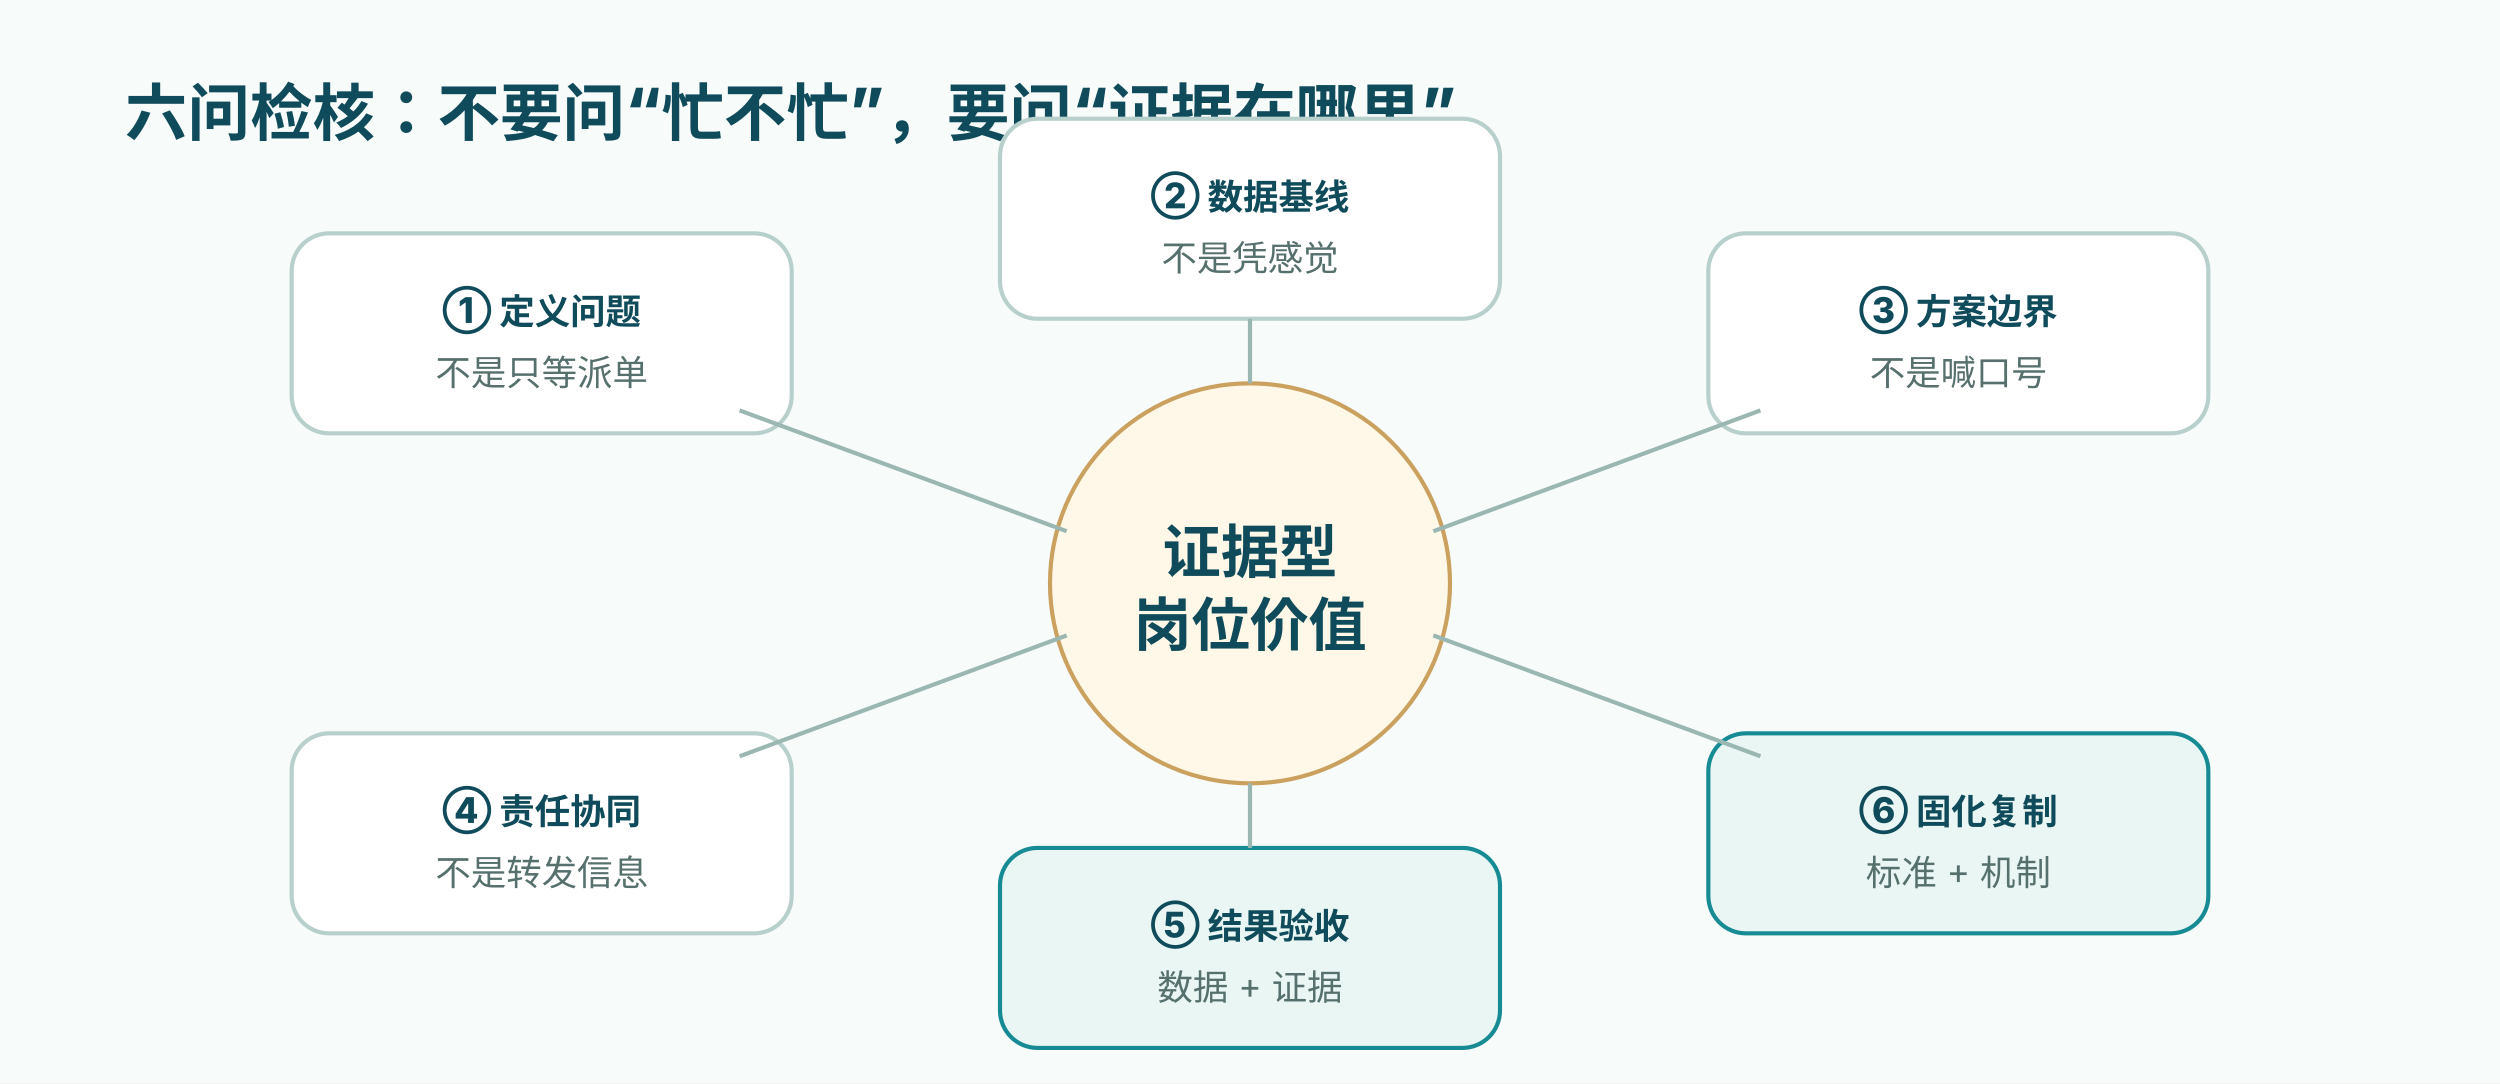
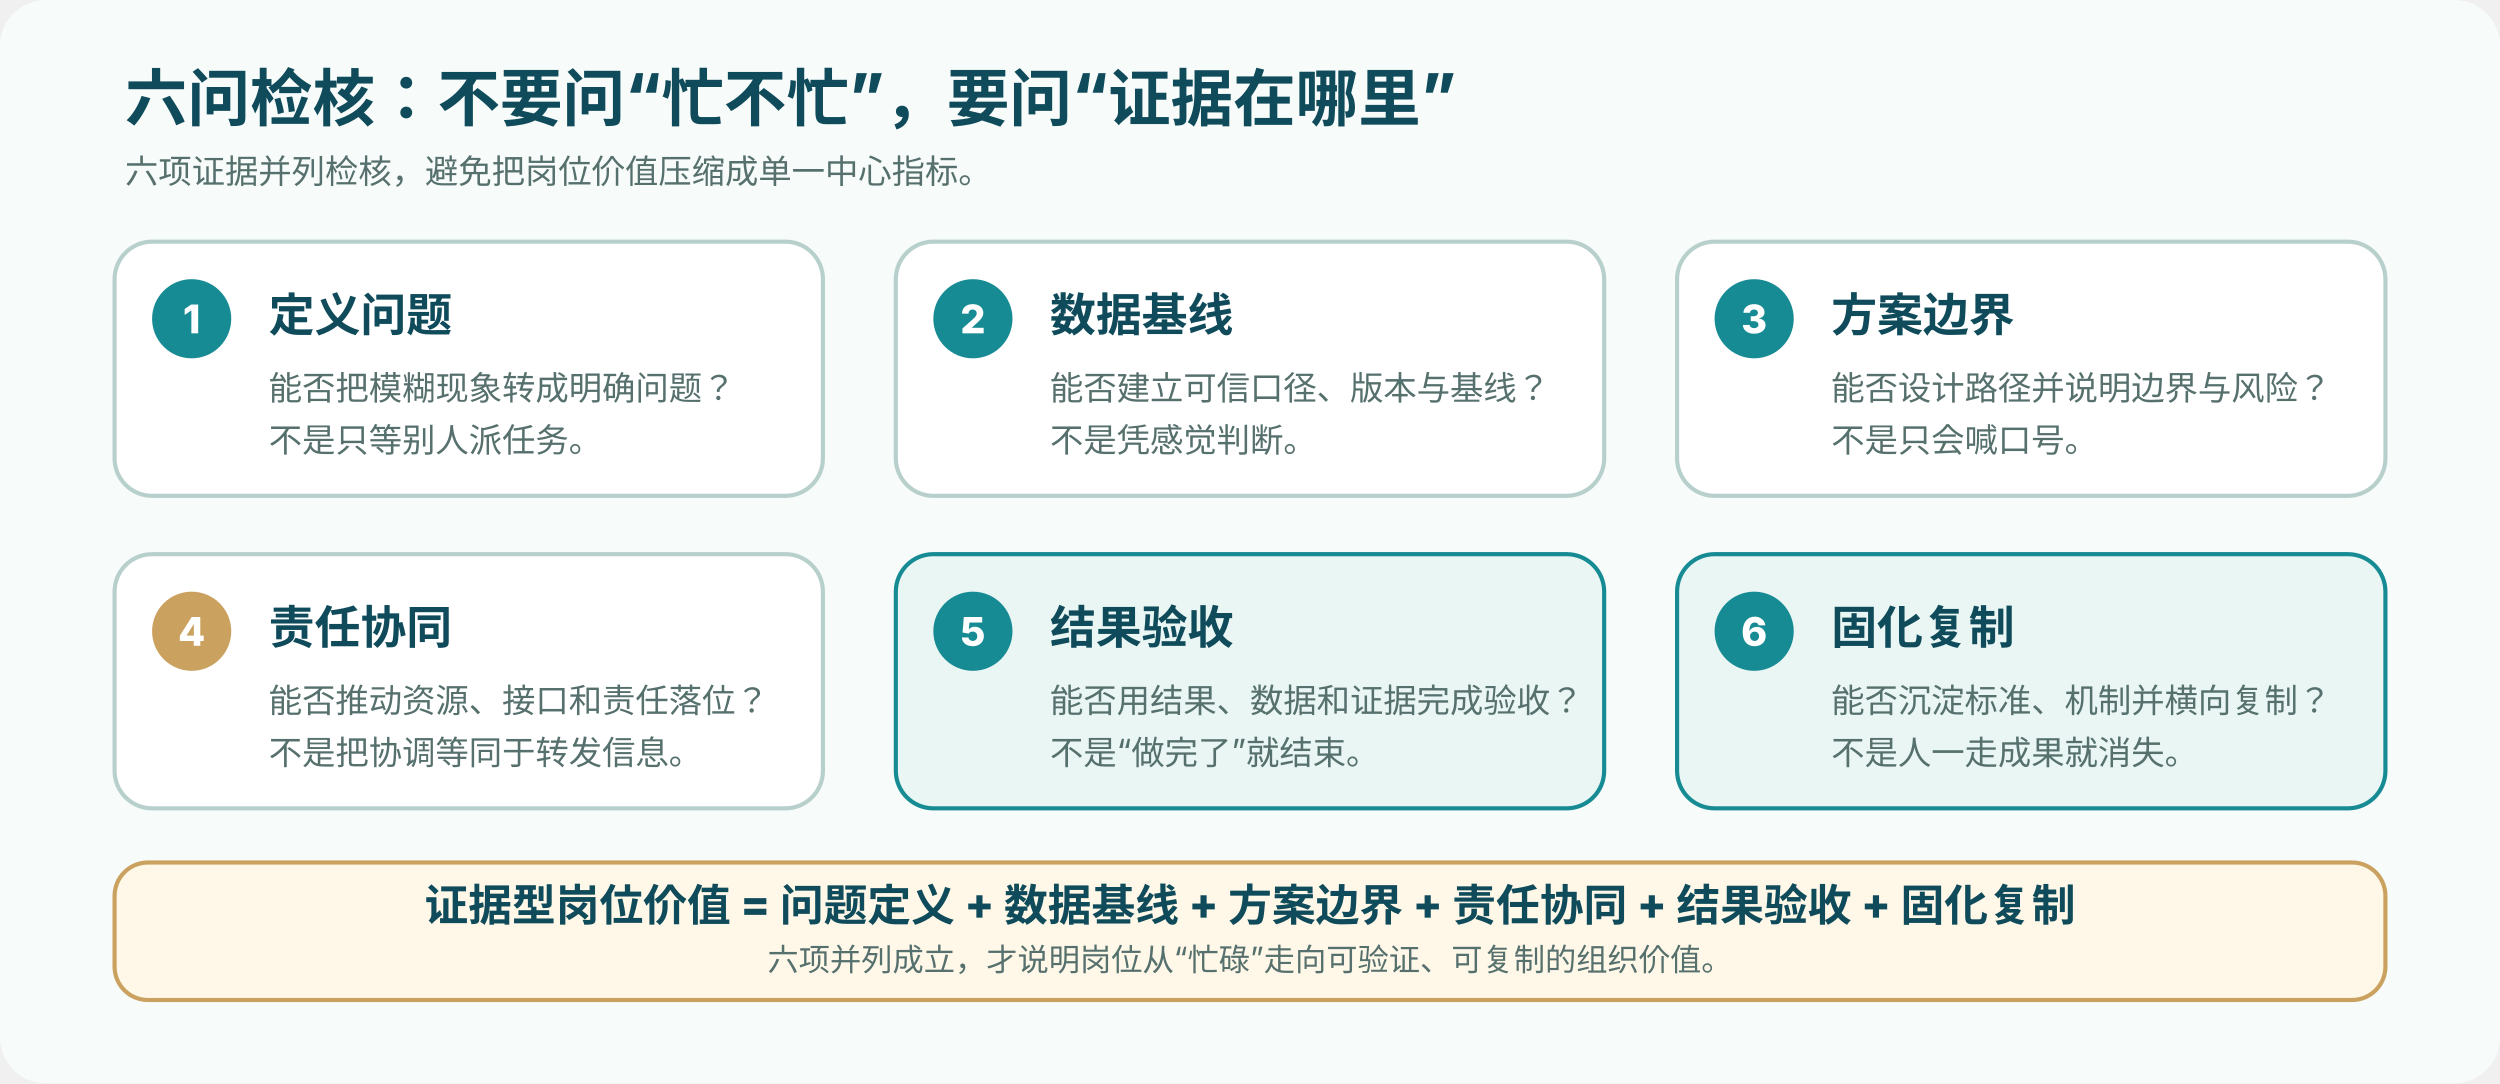
- <svg xmlns="http://www.w3.org/2000/svg" viewBox="0 0 1200 520" role="img" aria-labelledby="t d">
-   <style>text{font-family:-apple-system,BlinkMacSystemFont,"Segoe UI","PingFang SC","Microsoft YaHei",sans-serif}.t{fill:#0f4b5a;font-weight:800}.s{fill:#56706d}.box{fill:#fff;stroke:#b8d0cc;stroke-width:2}.accent{fill:#e9f6f4;stroke:#178b94;stroke-width:2}.gold{fill:#fff8e8;stroke:#caa15f;stroke-width:2}.line{stroke:#178b94;stroke-width:3;fill:none;stroke-linecap:round;stroke-linejoin:round}.muted{stroke:#9bb7b2;stroke-width:2;fill:none}</style>
-   <rect width="1200" height="520" fill="#f7fbfa" />
-   <text x="60" y="65" class="t" font-size="30">六问检核：不要问“忙不忙”，要问“证据在哪里”</text>
-   <g transform="translate(600 280)">
-     <circle r="96" class="gold" />
-     <text text-anchor="middle" class="t" font-size="28" y="-5">证据型</text>
-     <text text-anchor="middle" class="t" font-size="28" y="30">岗位价值</text>
-     <g font-size="17" text-anchor="middle">
-       <g transform="translate(-340 -120)">
-         <rect x="-120" y="-48" width="240" height="96" rx="18" class="box" />
-         <text class="t" y="-5">① 定义问题</text>
-         <text class="s" y="25">不是只等派单</text>
-       </g>
-       <g transform="translate(0 -175)">
-         <rect x="-120" y="-48" width="240" height="96" rx="18" class="box" />
-         <text class="t" y="-5">② 数据基线</text>
-         <text class="s" y="25">不是凭感觉</text>
-       </g>
-       <g transform="translate(340 -120)">
-         <rect x="-120" y="-48" width="240" height="96" rx="18" class="box" />
-         <text class="t" y="-5">③ 方案边界</text>
-         <text class="s" y="25">不是喊口号</text>
-       </g>
-       <g transform="translate(-340 120)">
-         <rect x="-120" y="-48" width="240" height="96" rx="18" class="box" />
-         <text class="t" y="-5">④ 责任协同</text>
-         <text class="s" y="25">不是转发信息</text>
-       </g>
-       <g transform="translate(0 175)">
-         <rect x="-120" y="-48" width="240" height="96" rx="18" class="accent" />
-         <text class="t" y="-5">⑤ 结果验收</text>
-         <text class="s" y="25">数据 + 证据</text>
-       </g>
-       <g transform="translate(340 120)">
-         <rect x="-120" y="-48" width="240" height="96" rx="18" class="accent" />
-         <text class="t" y="-5">⑥ 固化复制</text>
-         <text class="s" y="25">标准 + 机制</text>
-       </g>
+ <svg xmlns="http://www.w3.org/2000/svg" viewBox="0 0 1200 520" role="img" aria-labelledby="t d" preserveAspectRatio="xMidYMid meet">
+   <style>text{font-family:-apple-system,BlinkMacSystemFont,"Segoe UI","PingFang SC","Microsoft YaHei",sans-serif}.t{fill:#0f4b5a;font-weight:800}.s{fill:#56706d}.box{fill:#fff;stroke:#b8d0cc;stroke-width:2}.accent{fill:#e9f6f4;stroke:#178b94;stroke-width:2}.gold{fill:#fff8e8;stroke:#caa15f;stroke-width:2}.n{fill:#178b94}.ng{fill:#caa15f}.white{fill:#fff;font-weight:800}</style>
+   <rect width="1200" height="520" rx="22" fill="#f7fbfa" />
+   <text x="60" y="58" class="t" font-size="30">六问检核：不要问“忙不忙”，要问“证据在哪里”</text>
+   <text x="60" y="88" class="s" font-size="16">六项证据并列检核，避免把岗位价值压缩成单一中心指标。</text>
+   <g transform="translate(55 116)">
+     <g transform="translate(0 0)">
+       <rect class="box" width="340" height="122" rx="18" />
+       <rect class="n" x="18" y="18" width="38" height="38" rx="19" />
+       <text class="white" x="37" y="44" text-anchor="middle" font-size="19">1</text>
+       <text class="t" x="74" y="43" font-size="22">定义问题</text>
+       <text class="s" x="74" y="76" font-size="16">能否把模糊现象转成明确问题？</text>
+       <text class="s" x="74" y="101" font-size="16">不是只等别人派任务。</text>
    </g>
-     <path class="muted" d="M-245-83L-88-25M0-127V-96M245-83L88-25M-245 83L-88 25M0 127V96M245 83L88 25" />
+     <g transform="translate(375 0)">
+       <rect class="box" width="340" height="122" rx="18" />
+       <rect class="n" x="18" y="18" width="38" height="38" rx="19" />
+       <text class="white" x="37" y="44" text-anchor="middle" font-size="19">2</text>
+       <text class="t" x="74" y="43" font-size="22">数据基线</text>
+       <text class="s" x="74" y="76" font-size="16">能否建立可信口径、版本与基线？</text>
+       <text class="s" x="74" y="101" font-size="16">不是凭感觉判断。</text>
+     </g>
+     <g transform="translate(750 0)">
+       <rect class="box" width="340" height="122" rx="18" />
+       <rect class="n" x="18" y="18" width="38" height="38" rx="19" />
+       <text class="white" x="37" y="44" text-anchor="middle" font-size="19">3</text>
+       <text class="t" x="74" y="43" font-size="22">方案边界</text>
+       <text class="s" x="74" y="76" font-size="16">能否设计路径并说明边界与风险？</text>
+       <text class="s" x="74" y="101" font-size="16">不是只会喊口号。</text>
+     </g>
+     <g transform="translate(0 150)">
+       <rect class="box" width="340" height="122" rx="18" />
+       <rect class="ng" x="18" y="18" width="38" height="38" rx="19" />
+       <text class="white" x="37" y="44" text-anchor="middle" font-size="19">4</text>
+       <text class="t" x="74" y="43" font-size="22">责任协同</text>
+       <text class="s" x="74" y="76" font-size="16">能否推动资源、接口和责任落位？</text>
+       <text class="s" x="74" y="101" font-size="16">不是把协调等同于转发信息。</text>
+     </g>
+     <g transform="translate(375 150)">
+       <rect class="accent" width="340" height="122" rx="18" />
+       <rect class="n" x="18" y="18" width="38" height="38" rx="19" />
+       <text class="white" x="37" y="44" text-anchor="middle" font-size="19">5</text>
+       <text class="t" x="74" y="43" font-size="22">结果验收</text>
+       <text class="s" x="74" y="76" font-size="16">能否用结果、数据和证据完成验收？</text>
+       <text class="s" x="74" y="101" font-size="16">不是“做完了”就结束。</text>
+     </g>
+     <g transform="translate(750 150)">
+       <rect class="accent" width="340" height="122" rx="18" />
+       <rect class="n" x="18" y="18" width="38" height="38" rx="19" />
+       <text class="white" x="37" y="44" text-anchor="middle" font-size="19">6</text>
+       <text class="t" x="74" y="43" font-size="22">固化复制</text>
+       <text class="s" x="74" y="76" font-size="16">能否沉淀标准、机制并横向复制？</text>
+       <text class="s" x="74" y="101" font-size="16">不是人一走成果就消失。</text>
+     </g>
  </g>
+   <rect x="55" y="414" width="1090" height="66" rx="16" class="gold" />
+   <text x="600" y="442" text-anchor="middle" class="t" font-size="21">证据型岗位价值 = 问题定义 + 数据基线 + 方案边界 + 责任协同 + 结果验收 + 固化复制</text>
+   <text x="600" y="466" text-anchor="middle" class="s" font-size="15">六项并列成立，才说明岗位从“忙碌”走向可验证、可复制的组织价值。</text>
</svg>
